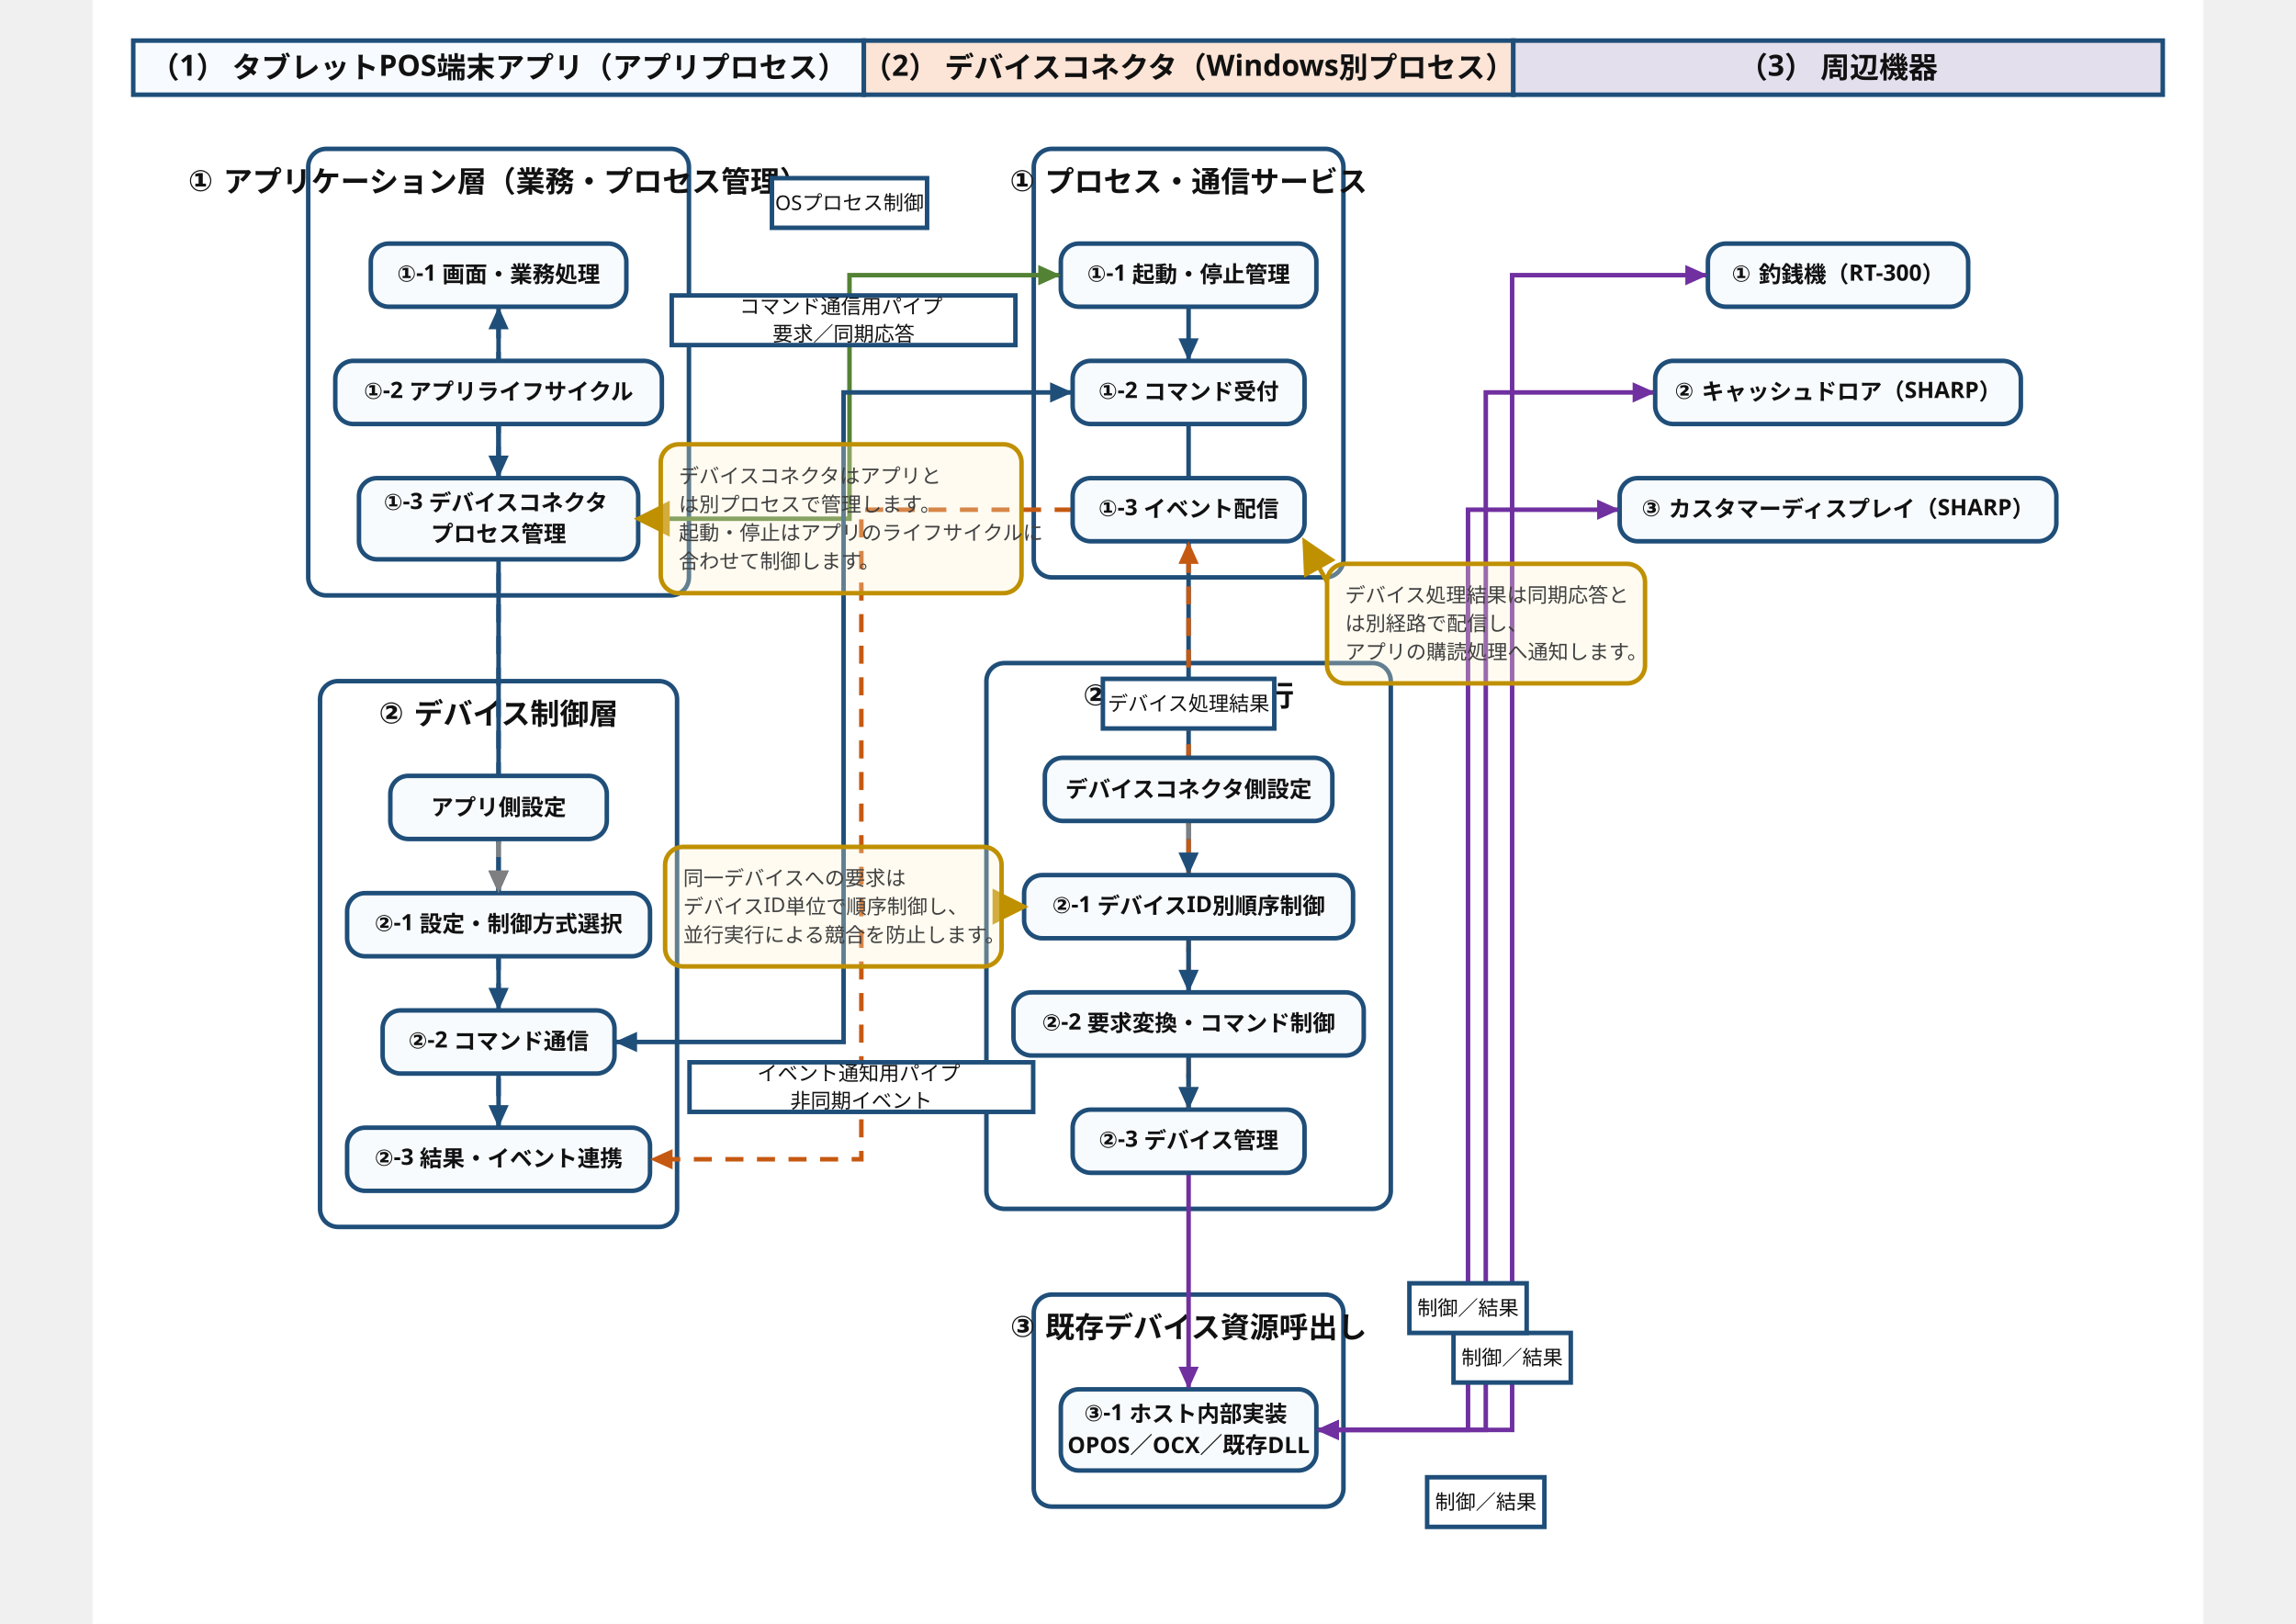
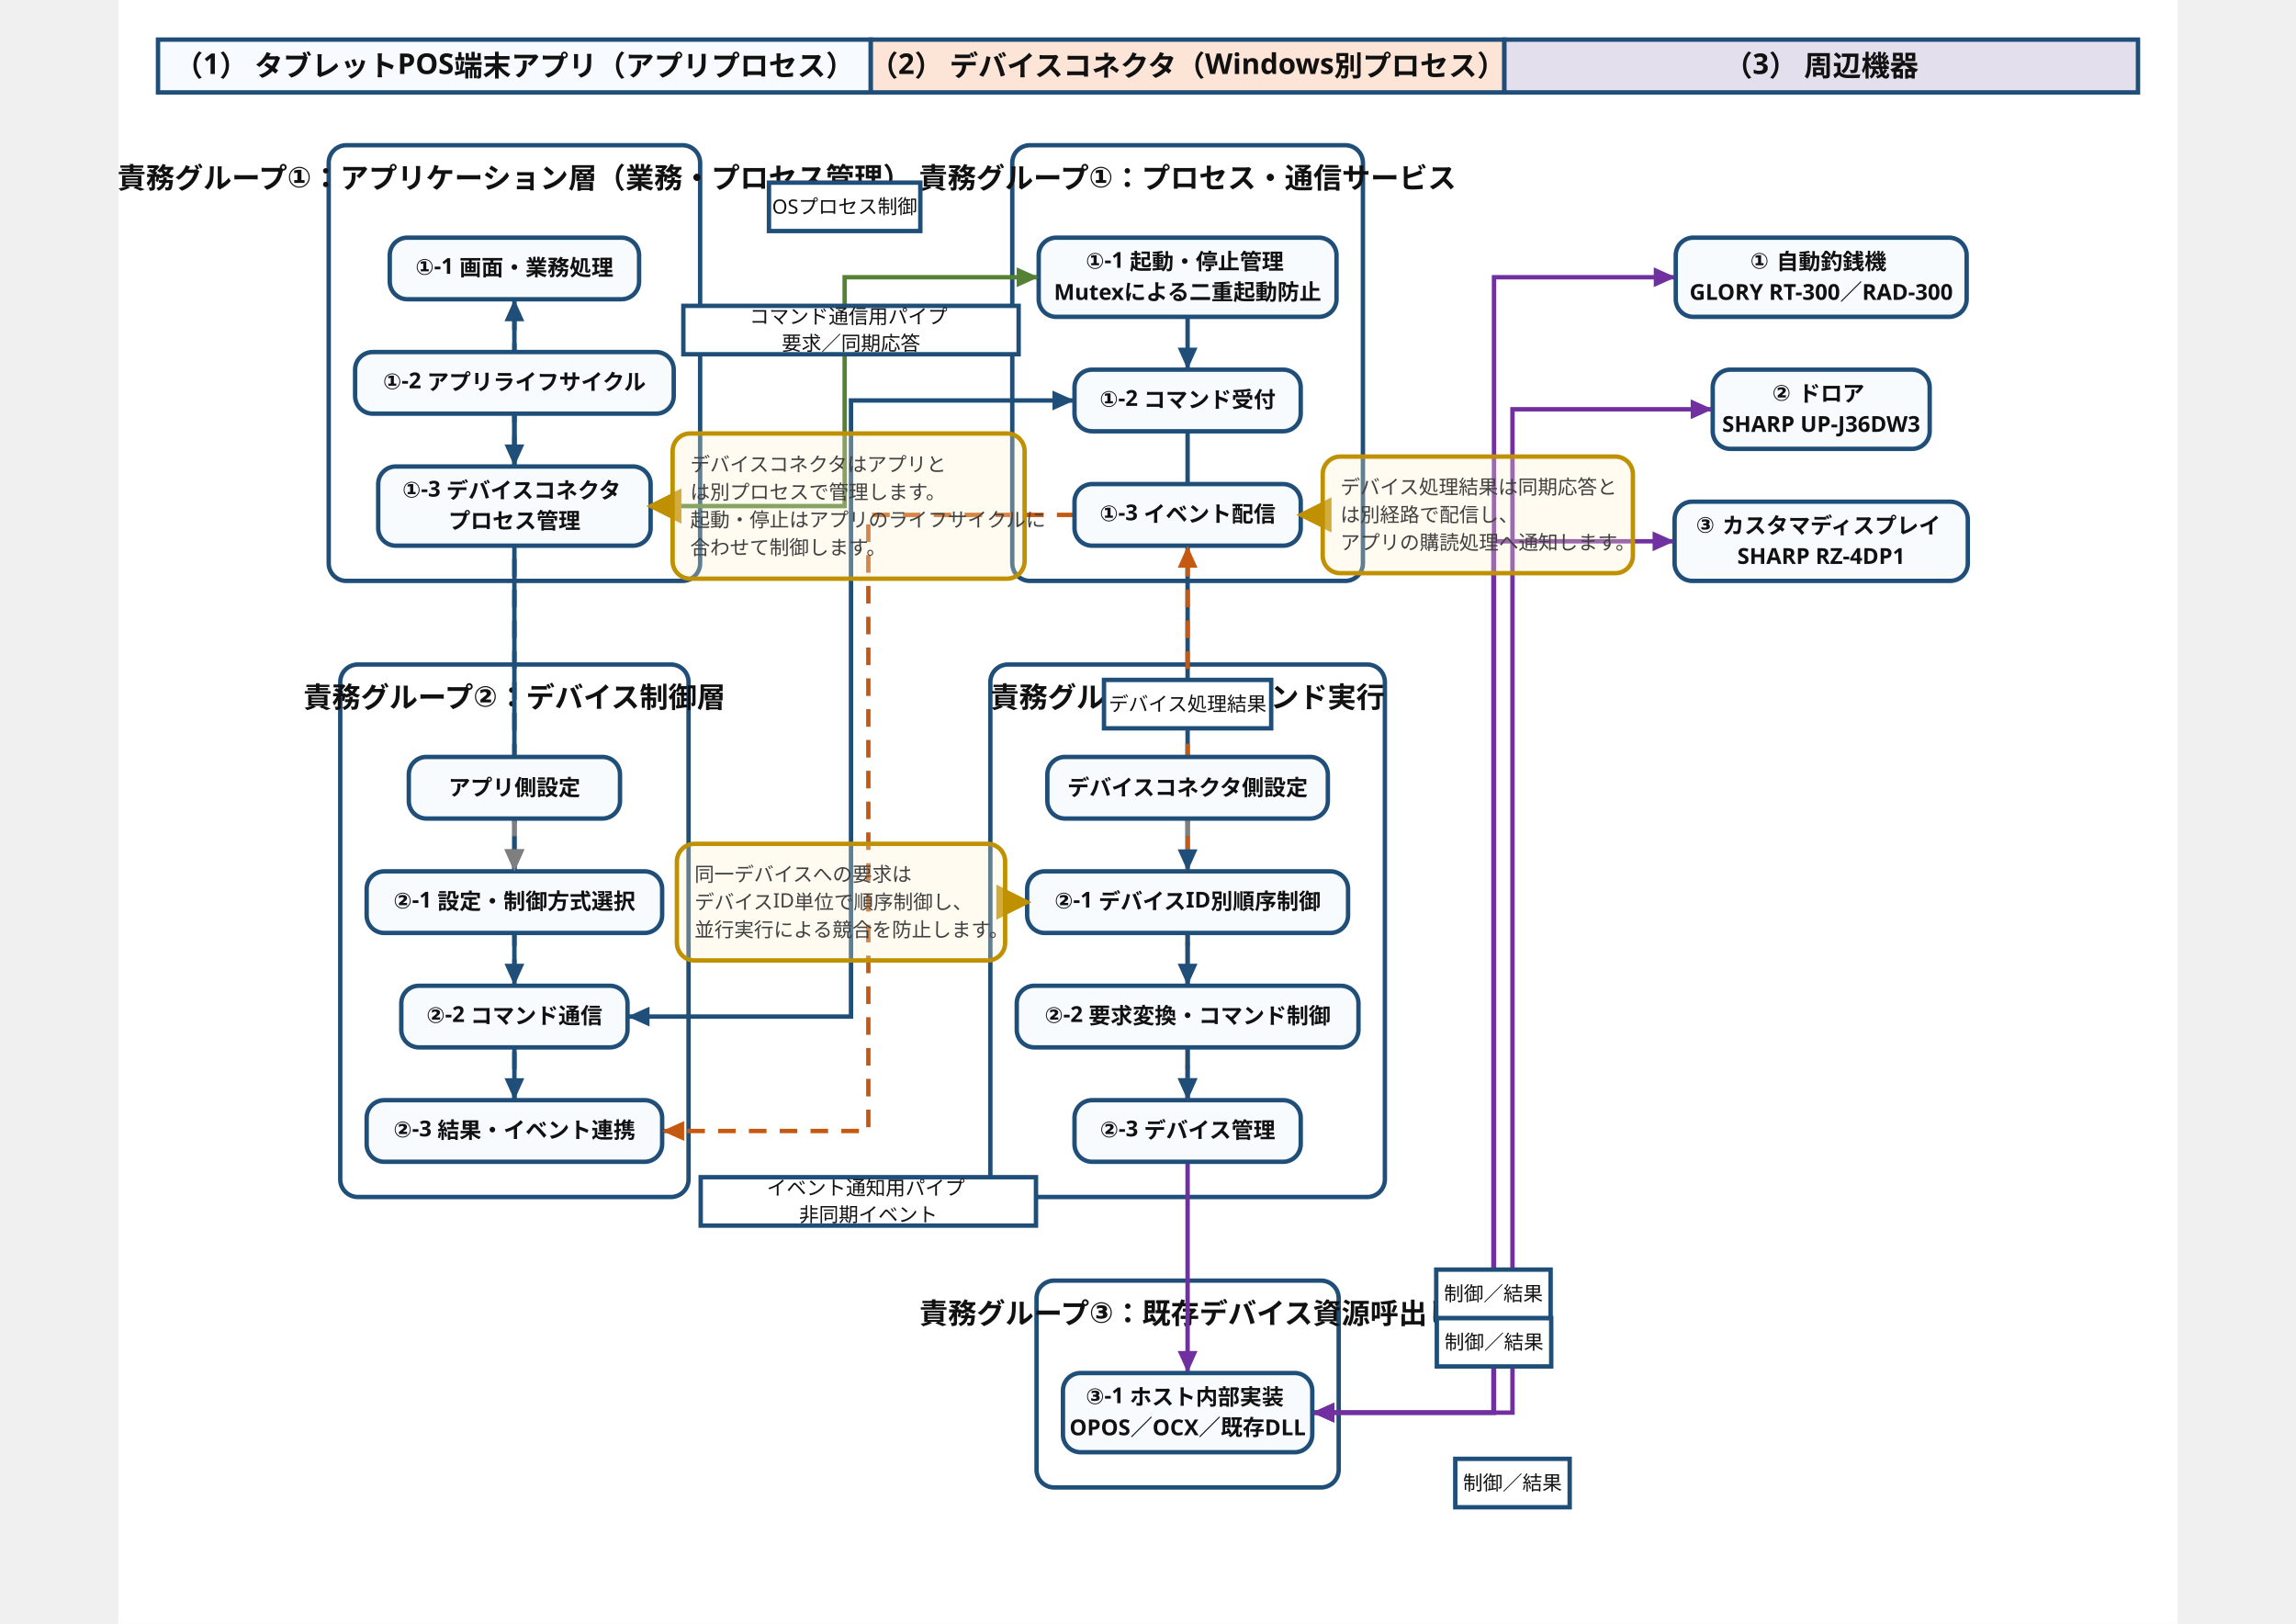
- <svg xmlns="http://www.w3.org/2000/svg" width="420mm" height="297mm" viewBox="0 0 936.00 720.00">
+ <svg xmlns="http://www.w3.org/2000/svg" width="420mm" height="297mm" viewBox="0 0 936.00 738.00">
  <defs>
    <marker id="arrow-1F4E79" markerWidth="8" markerHeight="8" refX="7" refY="4" orient="auto">
      <path d="M0,0 L8,4 L0,8 z" fill="#1F4E79" />
    </marker>
    <marker id="arrow-548235" markerWidth="8" markerHeight="8" refX="7" refY="4" orient="auto">
      <path d="M0,0 L8,4 L0,8 z" fill="#548235" />
    </marker>
    <marker id="arrow-7030A0" markerWidth="8" markerHeight="8" refX="7" refY="4" orient="auto">
      <path d="M0,0 L8,4 L0,8 z" fill="#7030A0" />
    </marker>
    <marker id="arrow-7F7F7F" markerWidth="8" markerHeight="8" refX="7" refY="4" orient="auto">
      <path d="M0,0 L8,4 L0,8 z" fill="#7F7F7F" />
    </marker>
    <marker id="arrow-C65911" markerWidth="8" markerHeight="8" refX="7" refY="4" orient="auto">
      <path d="M0,0 L8,4 L0,8 z" fill="#C65911" />
    </marker>
    <marker id="comment-callout-arrow" markerWidth="8" markerHeight="8" refX="7" refY="4" orient="auto">
      <path d="M0,0 L8,4 L0,8 z" fill="#BF9000" />
    </marker>
  </defs>
-   <rect width="936.00" height="720.00" fill="#FFFFFF" />
+   <rect width="936.00" height="738.00" fill="#FFFFFF" />
  <g transform="translate(18.0,18.0)">
    <rect x="0.00" y="0" width="324.00" height="24.0" fill="#F7FBFF" stroke="#1F4E79" stroke-width="2" />
    <text text-anchor="middle" dominant-baseline="middle" font-family="Hiragino Sans" font-size="13" font-weight="700" fill="#111111">
      <tspan x="162.00" y="12.00">（1） タブレットPOS端末アプリ（アプリプロセス）</tspan>
    </text>
    <rect x="324.00" y="0" width="288.00" height="24.0" fill="#FCE4D6" stroke="#1F4E79" stroke-width="2" />
    <text text-anchor="middle" dominant-baseline="middle" font-family="Hiragino Sans" font-size="13" font-weight="700" fill="#111111">
      <tspan x="468.00" y="12.00">（2） デバイスコネクタ（Windows別プロセス）</tspan>
    </text>
    <rect x="612.00" y="0" width="288.00" height="24.0" fill="#E4DFEC" stroke="#1F4E79" stroke-width="2" />
    <text text-anchor="middle" dominant-baseline="middle" font-family="Hiragino Sans" font-size="13" font-weight="700" fill="#111111">
      <tspan x="756.00" y="12.00">（3） 周辺機器</tspan>
    </text>
-     <rect x="77.59" y="48.00" width="168.83" height="198.00" rx="8" fill="#FFFFFF" fill-opacity="0.72" stroke="#1F4E79" stroke-width="2" />
-     <text text-anchor="middle" dominant-baseline="middle" font-family="Hiragino Sans" font-size="13" font-weight="700" fill="#111111">
-       <tspan x="162.00" y="63.00">① アプリケーション層（業務・プロセス管理）</tspan>
-     </text>
-     <rect x="82.84" y="284.00" width="158.32" height="242.00" rx="8" fill="#FFFFFF" fill-opacity="0.72" stroke="#1F4E79" stroke-width="2" />
-     <text text-anchor="middle" dominant-baseline="middle" font-family="Hiragino Sans" font-size="13" font-weight="700" fill="#111111">
-       <tspan x="162.00" y="299.00">② デバイス制御層</tspan>
-     </text>
-     <rect x="399.34" y="48.00" width="137.33" height="190.00" rx="8" fill="#FFFFFF" fill-opacity="0.72" stroke="#1F4E79" stroke-width="2" />
-     <text text-anchor="middle" dominant-baseline="middle" font-family="Hiragino Sans" font-size="13" font-weight="700" fill="#111111">
-       <tspan x="468.00" y="63.00">① プロセス・通信サービス</tspan>
-     </text>
-     <rect x="378.34" y="276.00" width="179.33" height="242.00" rx="8" fill="#FFFFFF" fill-opacity="0.72" stroke="#1F4E79" stroke-width="2" />
-     <text text-anchor="middle" dominant-baseline="middle" font-family="Hiragino Sans" font-size="13" font-weight="700" fill="#111111">
-       <tspan x="468.00" y="291.00">② コマンド実行</tspan>
-     </text>
-     <rect x="399.34" y="556.00" width="137.33" height="94.00" rx="8" fill="#FFFFFF" fill-opacity="0.72" stroke="#1F4E79" stroke-width="2" />
-     <text text-anchor="middle" dominant-baseline="middle" font-family="Hiragino Sans" font-size="13" font-weight="700" fill="#111111">
-       <tspan x="468.00" y="571.00">③ 既存デバイス資源呼出し</tspan>
-     </text>
-     <polyline points="698.29,104.00 611.48,104.00 611.48,616.00 524.66,616.00" fill="none" stroke="#7030A0" stroke-width="2" />
-     <polyline points="674.92,156.00 599.79,156.00 599.79,616.00 524.66,616.00" fill="none" stroke="#7030A0" stroke-width="2" />
-     <polyline points="659.17,208.00 591.92,208.00 591.92,616.00 524.66,616.00" fill="none" stroke="#7030A0" stroke-width="2" />
-     <polyline points="223.91,212.00 317.62,212.00 317.62,104.00 411.34,104.00" fill="none" stroke="#548235" stroke-width="2" />
-     <polyline points="213.41,444.00 315.00,444.00 315.00,156.00 416.59,156.00" fill="none" stroke="#1F4E79" stroke-width="2" />
-     <polyline points="416.59,208.00 322.88,208.00 322.88,496.00 229.16,496.00" fill="none" stroke="#C65911" stroke-width="2" stroke-dasharray="8 6" />
-     <polyline points="468.00,502.00 468.00,550.00 468.00,550.00 468.00,598.00" fill="none" stroke="#7030A0" stroke-width="2" />
-     <polyline points="468.00,170.00 468.00,270.00 468.00,270.00 468.00,370.00" fill="none" stroke="#1F4E79" stroke-width="2" />
-     <polyline points="468.00,474.00 468.00,348.00 468.00,348.00 468.00,222.00" fill="none" stroke="#C65911" stroke-width="2" stroke-dasharray="8 6" />
-     <polyline points="468.00,346.00 468.00,410.00 468.00,410.00 468.00,474.00" fill="none" stroke="#7F7F7F" stroke-width="2" stroke-dasharray="8 6" />
-     <polyline points="468.00,398.00 468.00,410.00 468.00,410.00 468.00,422.00" fill="none" stroke="#1F4E79" stroke-width="2" />
-     <polyline points="468.00,450.00 468.00,462.00 468.00,462.00 468.00,474.00" fill="none" stroke="#1F4E79" stroke-width="2" />
-     <polyline points="468.00,118.00 468.00,130.00 468.00,130.00 468.00,142.00" fill="none" stroke="#1F4E79" stroke-width="2" />
+     <rect x="77.59" y="48.00" width="168.83" height="198.00" rx="8" fill="none" fill-opacity="0.72" stroke="#1F4E79" stroke-width="2" />
+     <text text-anchor="middle" dominant-baseline="middle" font-family="Hiragino Sans" font-size="13" font-weight="700" fill="#111111">
+       <tspan x="162.00" y="63.00">責務グループ①：アプリケーション層（業務・プロセス管理）</tspan>
+     </text>
+     <rect x="82.84" y="284.00" width="158.32" height="242.00" rx="8" fill="none" fill-opacity="0.72" stroke="#1F4E79" stroke-width="2" />
+     <text text-anchor="middle" dominant-baseline="middle" font-family="Hiragino Sans" font-size="13" font-weight="700" fill="#111111">
+       <tspan x="162.00" y="299.00">責務グループ②：デバイス制御層</tspan>
+     </text>
+     <rect x="388.31" y="48.00" width="159.38" height="198.00" rx="8" fill="none" fill-opacity="0.72" stroke="#1F4E79" stroke-width="2" />
+     <text text-anchor="middle" dominant-baseline="middle" font-family="Hiragino Sans" font-size="13" font-weight="700" fill="#111111">
+       <tspan x="468.00" y="63.00">責務グループ①：プロセス・通信サービス</tspan>
+     </text>
+     <rect x="378.34" y="284.00" width="179.33" height="242.00" rx="8" fill="none" fill-opacity="0.72" stroke="#1F4E79" stroke-width="2" />
+     <text text-anchor="middle" dominant-baseline="middle" font-family="Hiragino Sans" font-size="13" font-weight="700" fill="#111111">
+       <tspan x="468.00" y="299.00">責務グループ②：コマンド実行</tspan>
+     </text>
+     <rect x="399.34" y="564.00" width="137.33" height="94.00" rx="8" fill="none" fill-opacity="0.72" stroke="#1F4E79" stroke-width="2" />
+     <text text-anchor="middle" dominant-baseline="middle" font-family="Hiragino Sans" font-size="13" font-weight="700" fill="#111111">
+       <tspan x="468.00" y="579.00">責務グループ③：既存デバイス資源呼出し</tspan>
+     </text>
+     <polyline points="689.89,108.00 607.28,108.00 607.28,624.00 524.66,624.00" fill="none" stroke="#7030A0" stroke-width="2" />
+     <polyline points="706.69,168.00 615.67,168.00 615.67,624.00 524.66,624.00" fill="none" stroke="#7030A0" stroke-width="2" />
+     <polyline points="689.36,228.00 607.01,228.00 607.01,624.00 524.66,624.00" fill="none" stroke="#7030A0" stroke-width="2" />
+     <polyline points="223.91,212.00 312.11,212.00 312.11,108.00 400.31,108.00" fill="none" stroke="#548235" stroke-width="2" />
+     <polyline points="213.41,444.00 315.00,444.00 315.00,164.00 416.59,164.00" fill="none" stroke="#1F4E79" stroke-width="2" />
+     <polyline points="416.59,216.00 322.88,216.00 322.88,496.00 229.16,496.00" fill="none" stroke="#C65911" stroke-width="2" stroke-dasharray="8 6" />
+     <polyline points="468.00,510.00 468.00,558.00 468.00,558.00 468.00,606.00" fill="none" stroke="#7030A0" stroke-width="2" />
+     <polyline points="468.00,178.00 468.00,278.00 468.00,278.00 468.00,378.00" fill="none" stroke="#1F4E79" stroke-width="2" />
+     <polyline points="468.00,482.00 468.00,356.00 468.00,356.00 468.00,230.00" fill="none" stroke="#C65911" stroke-width="2" stroke-dasharray="8 6" />
+     <polyline points="468.00,354.00 468.00,418.00 468.00,418.00 468.00,482.00" fill="none" stroke="#7F7F7F" stroke-width="2" stroke-dasharray="8 6" />
+     <polyline points="468.00,406.00 468.00,418.00 468.00,418.00 468.00,430.00" fill="none" stroke="#1F4E79" stroke-width="2" />
+     <polyline points="468.00,458.00 468.00,470.00 468.00,470.00 468.00,482.00" fill="none" stroke="#1F4E79" stroke-width="2" />
+     <polyline points="468.00,126.00 468.00,138.00 468.00,138.00 468.00,150.00" fill="none" stroke="#1F4E79" stroke-width="2" />
    <polyline points="162.00,118.00 162.00,248.00 162.00,248.00 162.00,378.00" fill="none" stroke="#1F4E79" stroke-width="2" />
    <polyline points="162.00,482.00 162.00,300.00 162.00,300.00 162.00,118.00" fill="none" stroke="#1F4E79" stroke-width="2" stroke-dasharray="8 6" />
    <polyline points="162.00,354.00 162.00,366.00 162.00,366.00 162.00,378.00" fill="none" stroke="#7F7F7F" stroke-width="2" stroke-dasharray="8 6" />
    <polyline points="162.00,406.00 162.00,418.00 162.00,418.00 162.00,430.00" fill="none" stroke="#1F4E79" stroke-width="2" />
    <polyline points="162.00,458.00 162.00,470.00 162.00,470.00 162.00,482.00" fill="none" stroke="#1F4E79" stroke-width="2" />
    <polyline points="162.00,170.00 162.00,182.00 162.00,182.00 162.00,194.00" fill="none" stroke="#1F4E79" stroke-width="2" />
    <rect x="105.34" y="90.00" width="113.33" height="28.00" rx="8" fill="#F8FBFD" stroke="#1F4E79" stroke-width="2" />
    <text text-anchor="middle" dominant-baseline="middle" font-family="Hiragino Sans" font-size="10" font-weight="700" fill="#111111">
      <tspan x="162.00" y="104.00">①-1 画面・業務処理</tspan>
    </text>
    <rect x="89.59" y="142.00" width="144.83" height="28.00" rx="8" fill="#F8FBFD" stroke="#1F4E79" stroke-width="2" />
    <text text-anchor="middle" dominant-baseline="middle" font-family="Hiragino Sans" font-size="10" font-weight="700" fill="#111111">
      <tspan x="162.00" y="156.00">①-2 アプリライフサイクル</tspan>
    </text>
    <rect x="100.09" y="194.00" width="123.83" height="36.00" rx="8" fill="#F8FBFD" stroke="#1F4E79" stroke-width="2" />
    <text text-anchor="middle" dominant-baseline="middle" font-family="Hiragino Sans" font-size="10" font-weight="700" fill="#111111">
      <tspan x="162.00" y="205.25">①-3 デバイスコネクタ</tspan>
      <tspan x="162.00" y="218.75">プロセス管理</tspan>
    </text>
    <rect x="114.00" y="326.00" width="96.00" height="28.00" rx="8" fill="#F8FBFD" stroke="#1F4E79" stroke-width="2" />
    <text text-anchor="middle" dominant-baseline="middle" font-family="Hiragino Sans" font-size="10" font-weight="700" fill="#111111">
      <tspan x="162.00" y="340.00">アプリ側設定</tspan>
    </text>
    <rect x="94.84" y="378.00" width="134.32" height="28.00" rx="8" fill="#F8FBFD" stroke="#1F4E79" stroke-width="2" />
    <text text-anchor="middle" dominant-baseline="middle" font-family="Hiragino Sans" font-size="10" font-weight="700" fill="#111111">
      <tspan x="162.00" y="392.00">②-1 設定・制御方式選択</tspan>
    </text>
    <rect x="110.59" y="430.00" width="102.83" height="28.00" rx="8" fill="#F8FBFD" stroke="#1F4E79" stroke-width="2" />
    <text text-anchor="middle" dominant-baseline="middle" font-family="Hiragino Sans" font-size="10" font-weight="700" fill="#111111">
      <tspan x="162.00" y="444.00">②-2 コマンド通信</tspan>
    </text>
    <rect x="94.84" y="482.00" width="134.32" height="28.00" rx="8" fill="#F8FBFD" stroke="#1F4E79" stroke-width="2" />
    <text text-anchor="middle" dominant-baseline="middle" font-family="Hiragino Sans" font-size="10" font-weight="700" fill="#111111">
      <tspan x="162.00" y="496.00">②-3 結果・イベント連携</tspan>
    </text>
-     <rect x="411.34" y="90.00" width="113.33" height="28.00" rx="8" fill="#F8FBFD" stroke="#1F4E79" stroke-width="2" />
-     <text text-anchor="middle" dominant-baseline="middle" font-family="Hiragino Sans" font-size="10" font-weight="700" fill="#111111">
-       <tspan x="468.00" y="104.00">①-1 起動・停止管理</tspan>
-     </text>
-     <rect x="416.59" y="142.00" width="102.83" height="28.00" rx="8" fill="#F8FBFD" stroke="#1F4E79" stroke-width="2" />
-     <text text-anchor="middle" dominant-baseline="middle" font-family="Hiragino Sans" font-size="10" font-weight="700" fill="#111111">
-       <tspan x="468.00" y="156.00">①-2 コマンド受付</tspan>
-     </text>
-     <rect x="416.59" y="194.00" width="102.83" height="28.00" rx="8" fill="#F8FBFD" stroke="#1F4E79" stroke-width="2" />
-     <text text-anchor="middle" dominant-baseline="middle" font-family="Hiragino Sans" font-size="10" font-weight="700" fill="#111111">
-       <tspan x="468.00" y="208.00">①-3 イベント配信</tspan>
-     </text>
-     <rect x="404.25" y="318.00" width="127.50" height="28.00" rx="8" fill="#F8FBFD" stroke="#1F4E79" stroke-width="2" />
-     <text text-anchor="middle" dominant-baseline="middle" font-family="Hiragino Sans" font-size="10" font-weight="700" fill="#111111">
-       <tspan x="468.00" y="332.00">デバイスコネクタ側設定</tspan>
-     </text>
-     <rect x="395.06" y="370.00" width="145.88" height="28.00" rx="8" fill="#F8FBFD" stroke="#1F4E79" stroke-width="2" />
-     <text text-anchor="middle" dominant-baseline="middle" font-family="Hiragino Sans" font-size="10" font-weight="700" fill="#111111">
-       <tspan x="468.00" y="384.00">②-1 デバイスID別順序制御</tspan>
-     </text>
-     <rect x="390.34" y="422.00" width="155.33" height="28.00" rx="8" fill="#F8FBFD" stroke="#1F4E79" stroke-width="2" />
-     <text text-anchor="middle" dominant-baseline="middle" font-family="Hiragino Sans" font-size="10" font-weight="700" fill="#111111">
-       <tspan x="468.00" y="436.00">②-2 要求変換・コマンド制御</tspan>
-     </text>
-     <rect x="416.59" y="474.00" width="102.83" height="28.00" rx="8" fill="#F8FBFD" stroke="#1F4E79" stroke-width="2" />
-     <text text-anchor="middle" dominant-baseline="middle" font-family="Hiragino Sans" font-size="10" font-weight="700" fill="#111111">
-       <tspan x="468.00" y="488.00">②-3 デバイス管理</tspan>
-     </text>
-     <rect x="411.34" y="598.00" width="113.33" height="36.00" rx="8" fill="#F8FBFD" stroke="#1F4E79" stroke-width="2" />
-     <text text-anchor="middle" dominant-baseline="middle" font-family="Hiragino Sans" font-size="10" font-weight="700" fill="#111111">
-       <tspan x="468.00" y="609.25">③-1 ホスト内部実装</tspan>
-       <tspan x="468.00" y="622.75">OPOS／OCX／既存DLL</tspan>
-     </text>
-     <rect x="698.29" y="90.00" width="115.42" height="28.00" rx="8" fill="#F8FBFD" stroke="#1F4E79" stroke-width="2" />
-     <text text-anchor="middle" dominant-baseline="middle" font-family="Hiragino Sans" font-size="10" font-weight="700" fill="#111111">
-       <tspan x="756.00" y="104.00">① 釣銭機（RT-300）</tspan>
-     </text>
-     <rect x="674.92" y="142.00" width="162.15" height="28.00" rx="8" fill="#F8FBFD" stroke="#1F4E79" stroke-width="2" />
-     <text text-anchor="middle" dominant-baseline="middle" font-family="Hiragino Sans" font-size="10" font-weight="700" fill="#111111">
-       <tspan x="756.00" y="156.00">② キャッシュドロア（SHARP）</tspan>
-     </text>
-     <rect x="659.17" y="194.00" width="193.65" height="28.00" rx="8" fill="#F8FBFD" stroke="#1F4E79" stroke-width="2" />
-     <text text-anchor="middle" dominant-baseline="middle" font-family="Hiragino Sans" font-size="10" font-weight="700" fill="#111111">
-       <tspan x="756.00" y="208.00">③ カスタマーディスプレイ（SHARP）</tspan>
-     </text>
-     <polygon data-edge-arrowhead="true" data-edge-arrowhead-position="start" points="698.29,104.00 688.29,108.50 688.29,99.50" fill="#7030A0" />
-     <polygon data-edge-arrowhead="true" data-edge-arrowhead-position="end" points="524.66,616.00 534.66,611.50 534.66,620.50" fill="#7030A0" />
-     <polygon data-edge-arrowhead="true" data-edge-arrowhead-position="start" points="674.92,156.00 664.92,160.50 664.92,151.50" fill="#7030A0" />
-     <polygon data-edge-arrowhead="true" data-edge-arrowhead-position="end" points="524.66,616.00 534.66,611.50 534.66,620.50" fill="#7030A0" />
-     <polygon data-edge-arrowhead="true" data-edge-arrowhead-position="start" points="659.17,208.00 649.17,212.50 649.17,203.50" fill="#7030A0" />
-     <polygon data-edge-arrowhead="true" data-edge-arrowhead-position="end" points="524.66,616.00 534.66,611.50 534.66,620.50" fill="#7030A0" />
-     <polygon data-edge-arrowhead="true" data-edge-arrowhead-position="end" points="411.34,104.00 401.34,108.50 401.34,99.50" fill="#548235" />
+     <rect x="400.31" y="90.00" width="135.38" height="36.00" rx="8" fill="#F8FBFD" stroke="#1F4E79" stroke-width="2" />
+     <text text-anchor="middle" dominant-baseline="middle" font-family="Hiragino Sans" font-size="10" font-weight="700" fill="#111111">
+       <tspan x="468.00" y="101.25">①-1 起動・停止管理</tspan>
+       <tspan x="468.00" y="114.75">Mutexによる二重起動防止</tspan>
+     </text>
+     <rect x="416.59" y="150.00" width="102.83" height="28.00" rx="8" fill="#F8FBFD" stroke="#1F4E79" stroke-width="2" />
+     <text text-anchor="middle" dominant-baseline="middle" font-family="Hiragino Sans" font-size="10" font-weight="700" fill="#111111">
+       <tspan x="468.00" y="164.00">①-2 コマンド受付</tspan>
+     </text>
+     <rect x="416.59" y="202.00" width="102.83" height="28.00" rx="8" fill="#F8FBFD" stroke="#1F4E79" stroke-width="2" />
+     <text text-anchor="middle" dominant-baseline="middle" font-family="Hiragino Sans" font-size="10" font-weight="700" fill="#111111">
+       <tspan x="468.00" y="216.00">①-3 イベント配信</tspan>
+     </text>
+     <rect x="404.25" y="326.00" width="127.50" height="28.00" rx="8" fill="#F8FBFD" stroke="#1F4E79" stroke-width="2" />
+     <text text-anchor="middle" dominant-baseline="middle" font-family="Hiragino Sans" font-size="10" font-weight="700" fill="#111111">
+       <tspan x="468.00" y="340.00">デバイスコネクタ側設定</tspan>
+     </text>
+     <rect x="395.06" y="378.00" width="145.88" height="28.00" rx="8" fill="#F8FBFD" stroke="#1F4E79" stroke-width="2" />
+     <text text-anchor="middle" dominant-baseline="middle" font-family="Hiragino Sans" font-size="10" font-weight="700" fill="#111111">
+       <tspan x="468.00" y="392.00">②-1 デバイスID別順序制御</tspan>
+     </text>
+     <rect x="390.34" y="430.00" width="155.33" height="28.00" rx="8" fill="#F8FBFD" stroke="#1F4E79" stroke-width="2" />
+     <text text-anchor="middle" dominant-baseline="middle" font-family="Hiragino Sans" font-size="10" font-weight="700" fill="#111111">
+       <tspan x="468.00" y="444.00">②-2 要求変換・コマンド制御</tspan>
+     </text>
+     <rect x="416.59" y="482.00" width="102.83" height="28.00" rx="8" fill="#F8FBFD" stroke="#1F4E79" stroke-width="2" />
+     <text text-anchor="middle" dominant-baseline="middle" font-family="Hiragino Sans" font-size="10" font-weight="700" fill="#111111">
+       <tspan x="468.00" y="496.00">②-3 デバイス管理</tspan>
+     </text>
+     <rect x="411.34" y="606.00" width="113.33" height="36.00" rx="8" fill="#F8FBFD" stroke="#1F4E79" stroke-width="2" />
+     <text text-anchor="middle" dominant-baseline="middle" font-family="Hiragino Sans" font-size="10" font-weight="700" fill="#111111">
+       <tspan x="468.00" y="617.25">③-1 ホスト内部実装</tspan>
+       <tspan x="468.00" y="630.75">OPOS／OCX／既存DLL</tspan>
+     </text>
+     <rect x="689.89" y="90.00" width="132.23" height="36.00" rx="8" fill="#F8FBFD" stroke="#1F4E79" stroke-width="2" />
+     <text text-anchor="middle" dominant-baseline="middle" font-family="Hiragino Sans" font-size="10" font-weight="700" fill="#111111">
+       <tspan x="756.00" y="101.25">① 自動釣銭機</tspan>
+       <tspan x="756.00" y="114.75">GLORY RT-300／RAD-300</tspan>
+     </text>
+     <rect x="706.69" y="150.00" width="98.62" height="36.00" rx="8" fill="#F8FBFD" stroke="#1F4E79" stroke-width="2" />
+     <text text-anchor="middle" dominant-baseline="middle" font-family="Hiragino Sans" font-size="10" font-weight="700" fill="#111111">
+       <tspan x="756.00" y="161.25">② ドロア</tspan>
+       <tspan x="756.00" y="174.75">SHARP UP-J36DW3</tspan>
+     </text>
+     <rect x="689.36" y="210.00" width="133.28" height="36.00" rx="8" fill="#F8FBFD" stroke="#1F4E79" stroke-width="2" />
+     <text text-anchor="middle" dominant-baseline="middle" font-family="Hiragino Sans" font-size="10" font-weight="700" fill="#111111">
+       <tspan x="756.00" y="221.25">③ カスタマディスプレイ</tspan>
+       <tspan x="756.00" y="234.75">SHARP RZ-4DP1</tspan>
+     </text>
+     <polygon data-edge-arrowhead="true" data-edge-arrowhead-position="start" points="689.89,108.00 679.89,112.50 679.89,103.50" fill="#7030A0" />
+     <polygon data-edge-arrowhead="true" data-edge-arrowhead-position="end" points="524.66,624.00 534.66,619.50 534.66,628.50" fill="#7030A0" />
+     <polygon data-edge-arrowhead="true" data-edge-arrowhead-position="start" points="706.69,168.00 696.69,172.50 696.69,163.50" fill="#7030A0" />
+     <polygon data-edge-arrowhead="true" data-edge-arrowhead-position="end" points="524.66,624.00 534.66,619.50 534.66,628.50" fill="#7030A0" />
+     <polygon data-edge-arrowhead="true" data-edge-arrowhead-position="start" points="689.36,228.00 679.36,232.50 679.36,223.50" fill="#7030A0" />
+     <polygon data-edge-arrowhead="true" data-edge-arrowhead-position="end" points="524.66,624.00 534.66,619.50 534.66,628.50" fill="#7030A0" />
+     <polygon data-edge-arrowhead="true" data-edge-arrowhead-position="end" points="400.31,108.00 390.31,112.50 390.31,103.50" fill="#548235" />
    <polygon data-edge-arrowhead="true" data-edge-arrowhead-position="start" points="213.41,444.00 223.41,439.50 223.41,448.50" fill="#1F4E79" />
-     <polygon data-edge-arrowhead="true" data-edge-arrowhead-position="end" points="416.59,156.00 406.59,160.50 406.59,151.50" fill="#1F4E79" />
+     <polygon data-edge-arrowhead="true" data-edge-arrowhead-position="end" points="416.59,164.00 406.59,168.50 406.59,159.50" fill="#1F4E79" />
    <polygon data-edge-arrowhead="true" data-edge-arrowhead-position="end" points="229.16,496.00 239.16,491.50 239.16,500.50" fill="#C65911" />
-     <polygon data-edge-arrowhead="true" data-edge-arrowhead-position="end" points="468.00,598.00 463.50,588.00 472.50,588.00" fill="#7030A0" />
-     <polygon data-edge-arrowhead="true" data-edge-arrowhead-position="end" points="468.00,370.00 463.50,360.00 472.50,360.00" fill="#1F4E79" />
-     <polygon data-edge-arrowhead="true" data-edge-arrowhead-position="end" points="468.00,222.00 472.50,232.00 463.50,232.00" fill="#C65911" />
-     <polygon data-edge-arrowhead="true" data-edge-arrowhead-position="end" points="468.00,474.00 463.50,464.00 472.50,464.00" fill="#7F7F7F" />
-     <polygon data-edge-arrowhead="true" data-edge-arrowhead-position="end" points="468.00,422.00 463.50,412.00 472.50,412.00" fill="#1F4E79" />
-     <polygon data-edge-arrowhead="true" data-edge-arrowhead-position="end" points="468.00,474.00 463.50,464.00 472.50,464.00" fill="#1F4E79" />
-     <polygon data-edge-arrowhead="true" data-edge-arrowhead-position="end" points="468.00,142.00 463.50,132.00 472.50,132.00" fill="#1F4E79" />
+     <polygon data-edge-arrowhead="true" data-edge-arrowhead-position="end" points="468.00,606.00 463.50,596.00 472.50,596.00" fill="#7030A0" />
+     <polygon data-edge-arrowhead="true" data-edge-arrowhead-position="end" points="468.00,378.00 463.50,368.00 472.50,368.00" fill="#1F4E79" />
+     <polygon data-edge-arrowhead="true" data-edge-arrowhead-position="end" points="468.00,230.00 472.50,240.00 463.50,240.00" fill="#C65911" />
+     <polygon data-edge-arrowhead="true" data-edge-arrowhead-position="end" points="468.00,482.00 463.50,472.00 472.50,472.00" fill="#7F7F7F" />
+     <polygon data-edge-arrowhead="true" data-edge-arrowhead-position="end" points="468.00,430.00 463.50,420.00 472.50,420.00" fill="#1F4E79" />
+     <polygon data-edge-arrowhead="true" data-edge-arrowhead-position="end" points="468.00,482.00 463.50,472.00 472.50,472.00" fill="#1F4E79" />
+     <polygon data-edge-arrowhead="true" data-edge-arrowhead-position="end" points="468.00,150.00 463.50,140.00 472.50,140.00" fill="#1F4E79" />
    <polygon data-edge-arrowhead="true" data-edge-arrowhead-position="end" points="162.00,378.00 157.50,368.00 166.50,368.00" fill="#1F4E79" />
    <polygon data-edge-arrowhead="true" data-edge-arrowhead-position="end" points="162.00,118.00 166.50,128.00 157.50,128.00" fill="#1F4E79" />
    <polygon data-edge-arrowhead="true" data-edge-arrowhead-position="end" points="162.00,378.00 157.50,368.00 166.50,368.00" fill="#7F7F7F" />
    <polygon data-edge-arrowhead="true" data-edge-arrowhead-position="end" points="162.00,430.00 157.50,420.00 166.50,420.00" fill="#1F4E79" />
    <polygon data-edge-arrowhead="true" data-edge-arrowhead-position="end" points="162.00,482.00 157.50,472.00 166.50,472.00" fill="#1F4E79" />
    <polygon data-edge-arrowhead="true" data-edge-arrowhead-position="end" points="162.00,194.00 157.50,184.00 166.50,184.00" fill="#1F4E79" />
    <line data-shape-comment-pointer="true" x1="233.91" y1="212.00" x2="223.91" y2="212.00" stroke="#BF9000" stroke-width="2" marker-end="url(#comment-callout-arrow)" />
    <rect data-shape-comment="true" data-shape-comment-type="wedgeRRectCallout" x="233.91" y="179.00" width="160.00" height="66.00" rx="8" fill="#FFF2CC" fill-opacity="0.30" stroke="#BF9000" stroke-width="2" />
    <text text-anchor="start" dominant-baseline="middle" font-family="Hiragino Sans" font-size="9" font-weight="400" fill="#404040">
      <tspan x="241.91" y="193.10">デバイスコネクタはアプリと</tspan>
      <tspan x="241.91" y="205.70">は別プロセスで管理します。</tspan>
      <tspan x="241.91" y="218.30">起動・停止はアプリのライフサイクルに</tspan>
      <tspan x="241.91" y="230.90">合わせて制御します。</tspan>
    </text>
-     <line data-shape-comment-pointer="true" x1="385.06" y1="384.00" x2="395.06" y2="384.00" stroke="#BF9000" stroke-width="2" marker-end="url(#comment-callout-arrow)" />
-     <rect data-shape-comment="true" data-shape-comment-type="wedgeRRectCallout" x="235.86" y="357.50" width="149.20" height="53.00" rx="8" fill="#FFF2CC" fill-opacity="0.30" stroke="#BF9000" stroke-width="2" />
+     <line data-shape-comment-pointer="true" x1="385.06" y1="392.00" x2="395.06" y2="392.00" stroke="#BF9000" stroke-width="2" marker-end="url(#comment-callout-arrow)" />
+     <rect data-shape-comment="true" data-shape-comment-type="wedgeRRectCallout" x="235.86" y="365.50" width="149.20" height="53.00" rx="8" fill="#FFF2CC" fill-opacity="0.30" stroke="#BF9000" stroke-width="2" />
    <text text-anchor="start" dominant-baseline="middle" font-family="Hiragino Sans" font-size="9" font-weight="400" fill="#404040">
-       <tspan x="243.86" y="371.40">同一デバイスへの要求は</tspan>
-       <tspan x="243.86" y="384.00">デバイスID単位で順序制御し、</tspan>
-       <tspan x="243.86" y="396.60">並行実行による競合を防止します。</tspan>
-     </text>
-     <line data-shape-comment-pointer="true" x1="529.41" y1="240.00" x2="519.41" y2="222.00" stroke="#BF9000" stroke-width="2" marker-end="url(#comment-callout-arrow)" />
-     <rect data-shape-comment="true" data-shape-comment-type="wedgeRRectCallout" x="529.41" y="232.00" width="141.00" height="53.00" rx="8" fill="#FFF2CC" fill-opacity="0.30" stroke="#BF9000" stroke-width="2" />
+       <tspan x="243.86" y="379.40">同一デバイスへの要求は</tspan>
+       <tspan x="243.86" y="392.00">デバイスID単位で順序制御し、</tspan>
+       <tspan x="243.86" y="404.60">並行実行による競合を防止します。</tspan>
+     </text>
+     <line data-shape-comment-pointer="true" x1="529.41" y1="216.00" x2="519.41" y2="216.00" stroke="#BF9000" stroke-width="2" marker-end="url(#comment-callout-arrow)" />
+     <rect data-shape-comment="true" data-shape-comment-type="wedgeRRectCallout" x="529.41" y="189.50" width="141.00" height="53.00" rx="8" fill="#FFF2CC" fill-opacity="0.30" stroke="#BF9000" stroke-width="2" />
    <text text-anchor="start" dominant-baseline="middle" font-family="Hiragino Sans" font-size="9" font-weight="400" fill="#404040">
-       <tspan x="537.41" y="245.90">デバイス処理結果は同期応答と</tspan>
-       <tspan x="537.41" y="258.50">は別経路で配信し、</tspan>
-       <tspan x="537.41" y="271.10">アプリの購読処理へ通知します。</tspan>
-     </text>
-     <rect x="585.48" y="573.00" width="52.00" height="22.00" fill="#FFFFFF" stroke="#1F4E79" stroke-width="2" />
-     <text text-anchor="middle" dominant-baseline="middle" font-family="Hiragino Sans" font-size="9" font-weight="400" fill="#111111">
-       <tspan x="611.48" y="584.00">制御／結果</tspan>
-     </text>
-     <rect x="573.79" y="637.00" width="52.00" height="22.00" fill="#FFFFFF" stroke="#1F4E79" stroke-width="2" />
-     <text text-anchor="middle" dominant-baseline="middle" font-family="Hiragino Sans" font-size="9" font-weight="400" fill="#111111">
-       <tspan x="599.79" y="648.00">制御／結果</tspan>
-     </text>
-     <rect x="565.92" y="551.00" width="52.00" height="22.00" fill="#FFFFFF" stroke="#1F4E79" stroke-width="2" />
-     <text text-anchor="middle" dominant-baseline="middle" font-family="Hiragino Sans" font-size="9" font-weight="400" fill="#111111">
-       <tspan x="591.92" y="562.00">制御／結果</tspan>
-     </text>
-     <rect x="283.23" y="61.00" width="68.80" height="22.00" fill="#FFFFFF" stroke="#1F4E79" stroke-width="2" />
-     <text text-anchor="middle" dominant-baseline="middle" font-family="Hiragino Sans" font-size="9" font-weight="400" fill="#111111">
-       <tspan x="317.62" y="72.00">OSプロセス制御</tspan>
-     </text>
-     <rect x="238.80" y="113.00" width="152.40" height="22.00" fill="#FFFFFF" stroke="#1F4E79" stroke-width="2" />
-     <text text-anchor="middle" dominant-baseline="middle" font-family="Hiragino Sans" font-size="9" font-weight="400" fill="#111111">
-       <tspan x="315.00" y="117.92">コマンド通信用パイプ</tspan>
-       <tspan x="315.00" y="130.07">要求／同期応答</tspan>
-     </text>
-     <rect x="246.68" y="453.00" width="152.40" height="22.00" fill="#FFFFFF" stroke="#1F4E79" stroke-width="2" />
-     <text text-anchor="middle" dominant-baseline="middle" font-family="Hiragino Sans" font-size="9" font-weight="400" fill="#111111">
-       <tspan x="322.88" y="457.93">イベント通知用パイプ</tspan>
-       <tspan x="322.88" y="470.07">非同期イベント</tspan>
-     </text>
-     <rect x="430.00" y="283.00" width="76.00" height="22.00" fill="#FFFFFF" stroke="#1F4E79" stroke-width="2" />
-     <text text-anchor="middle" dominant-baseline="middle" font-family="Hiragino Sans" font-size="9" font-weight="400" fill="#111111">
-       <tspan x="468.00" y="294.00">デバイス処理結果</tspan>
+       <tspan x="537.41" y="203.40">デバイス処理結果は同期応答と</tspan>
+       <tspan x="537.41" y="216.00">は別経路で配信し、</tspan>
+       <tspan x="537.41" y="228.60">アプリの購読処理へ通知します。</tspan>
+     </text>
+     <rect x="581.28" y="581.00" width="52.00" height="22.00" fill="#FFFFFF" stroke="#1F4E79" stroke-width="2" />
+     <text text-anchor="middle" dominant-baseline="middle" font-family="Hiragino Sans" font-size="9" font-weight="400" fill="#111111">
+       <tspan x="607.28" y="592.00">制御／結果</tspan>
+     </text>
+     <rect x="589.67" y="645.00" width="52.00" height="22.00" fill="#FFFFFF" stroke="#1F4E79" stroke-width="2" />
+     <text text-anchor="middle" dominant-baseline="middle" font-family="Hiragino Sans" font-size="9" font-weight="400" fill="#111111">
+       <tspan x="615.67" y="656.00">制御／結果</tspan>
+     </text>
+     <rect x="581.01" y="559.00" width="52.00" height="22.00" fill="#FFFFFF" stroke="#1F4E79" stroke-width="2" />
+     <text text-anchor="middle" dominant-baseline="middle" font-family="Hiragino Sans" font-size="9" font-weight="400" fill="#111111">
+       <tspan x="607.01" y="570.00">制御／結果</tspan>
+     </text>
+     <rect x="277.71" y="65.00" width="68.80" height="22.00" fill="#FFFFFF" stroke="#1F4E79" stroke-width="2" />
+     <text text-anchor="middle" dominant-baseline="middle" font-family="Hiragino Sans" font-size="9" font-weight="400" fill="#111111">
+       <tspan x="312.11" y="76.00">OSプロセス制御</tspan>
+     </text>
+     <rect x="238.80" y="121.00" width="152.40" height="22.00" fill="#FFFFFF" stroke="#1F4E79" stroke-width="2" />
+     <text text-anchor="middle" dominant-baseline="middle" font-family="Hiragino Sans" font-size="9" font-weight="400" fill="#111111">
+       <tspan x="315.00" y="125.92">コマンド通信用パイプ</tspan>
+       <tspan x="315.00" y="138.07">要求／同期応答</tspan>
+     </text>
+     <rect x="246.68" y="517.00" width="152.40" height="22.00" fill="#FFFFFF" stroke="#1F4E79" stroke-width="2" />
+     <text text-anchor="middle" dominant-baseline="middle" font-family="Hiragino Sans" font-size="9" font-weight="400" fill="#111111">
+       <tspan x="322.88" y="521.92">イベント通知用パイプ</tspan>
+       <tspan x="322.88" y="534.07">非同期イベント</tspan>
+     </text>
+     <rect x="430.00" y="291.00" width="76.00" height="22.00" fill="#FFFFFF" stroke="#1F4E79" stroke-width="2" />
+     <text text-anchor="middle" dominant-baseline="middle" font-family="Hiragino Sans" font-size="9" font-weight="400" fill="#111111">
+       <tspan x="468.00" y="302.00">デバイス処理結果</tspan>
    </text>
  </g>
</svg>
